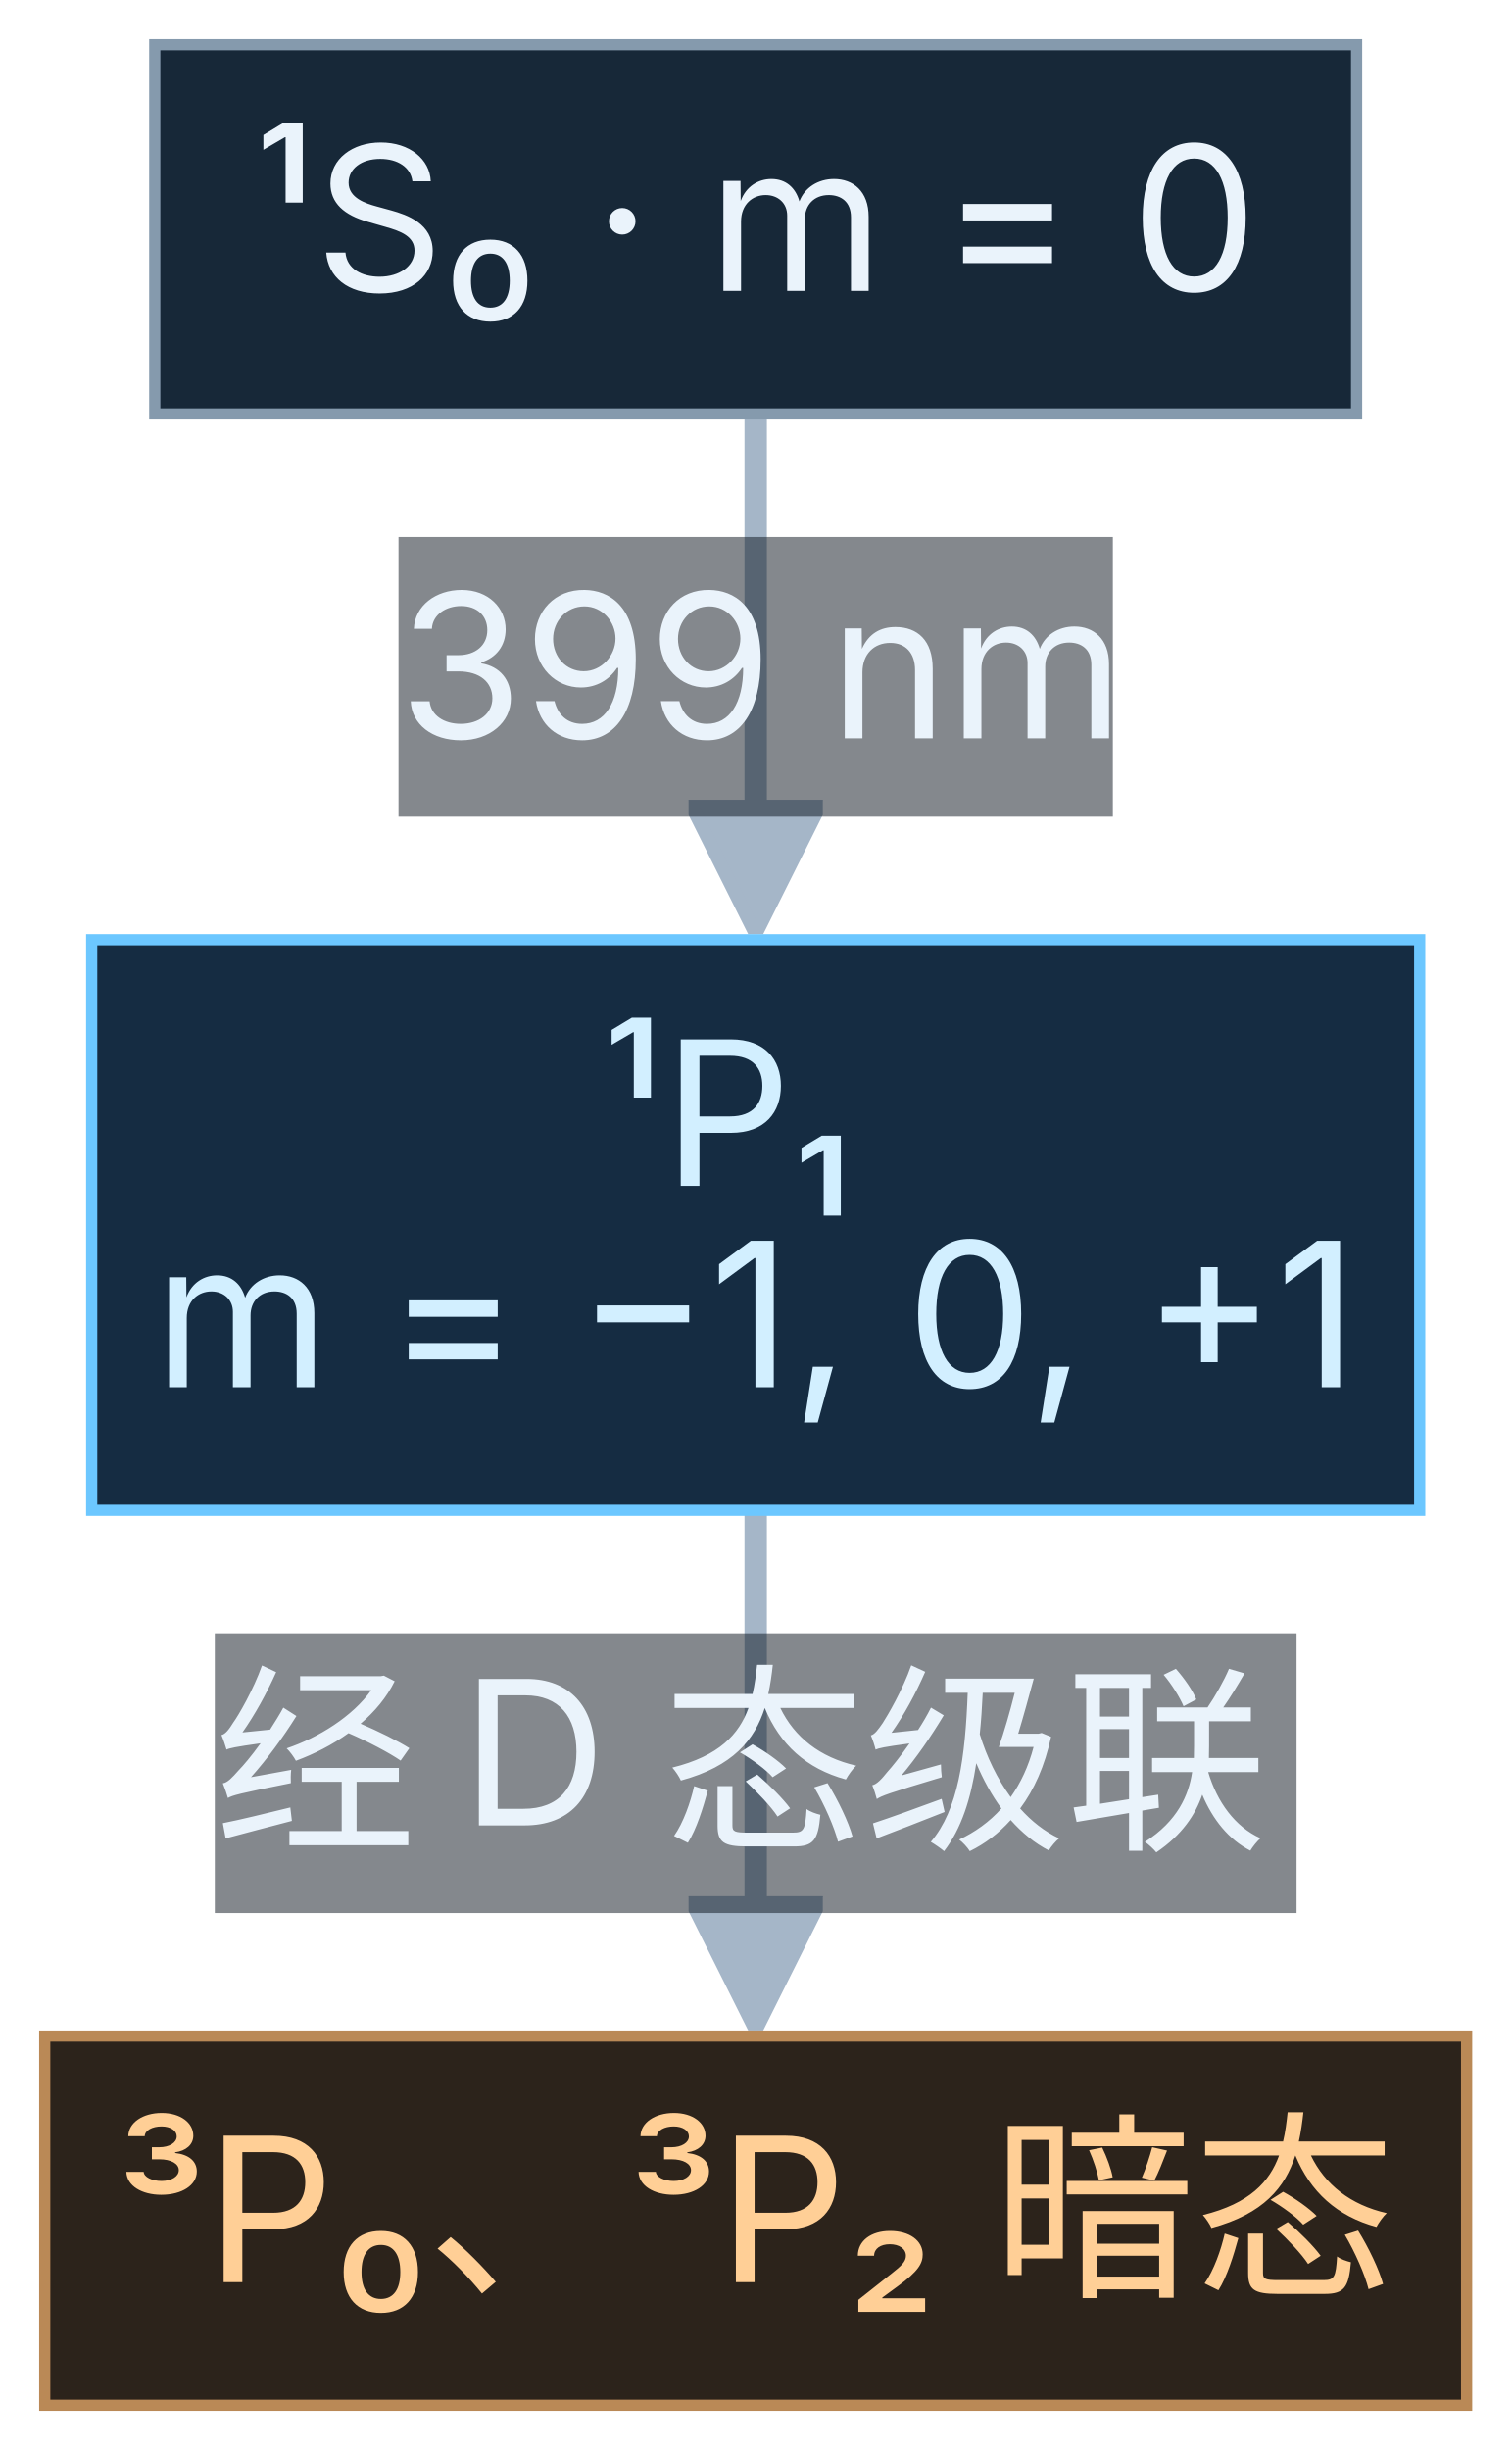
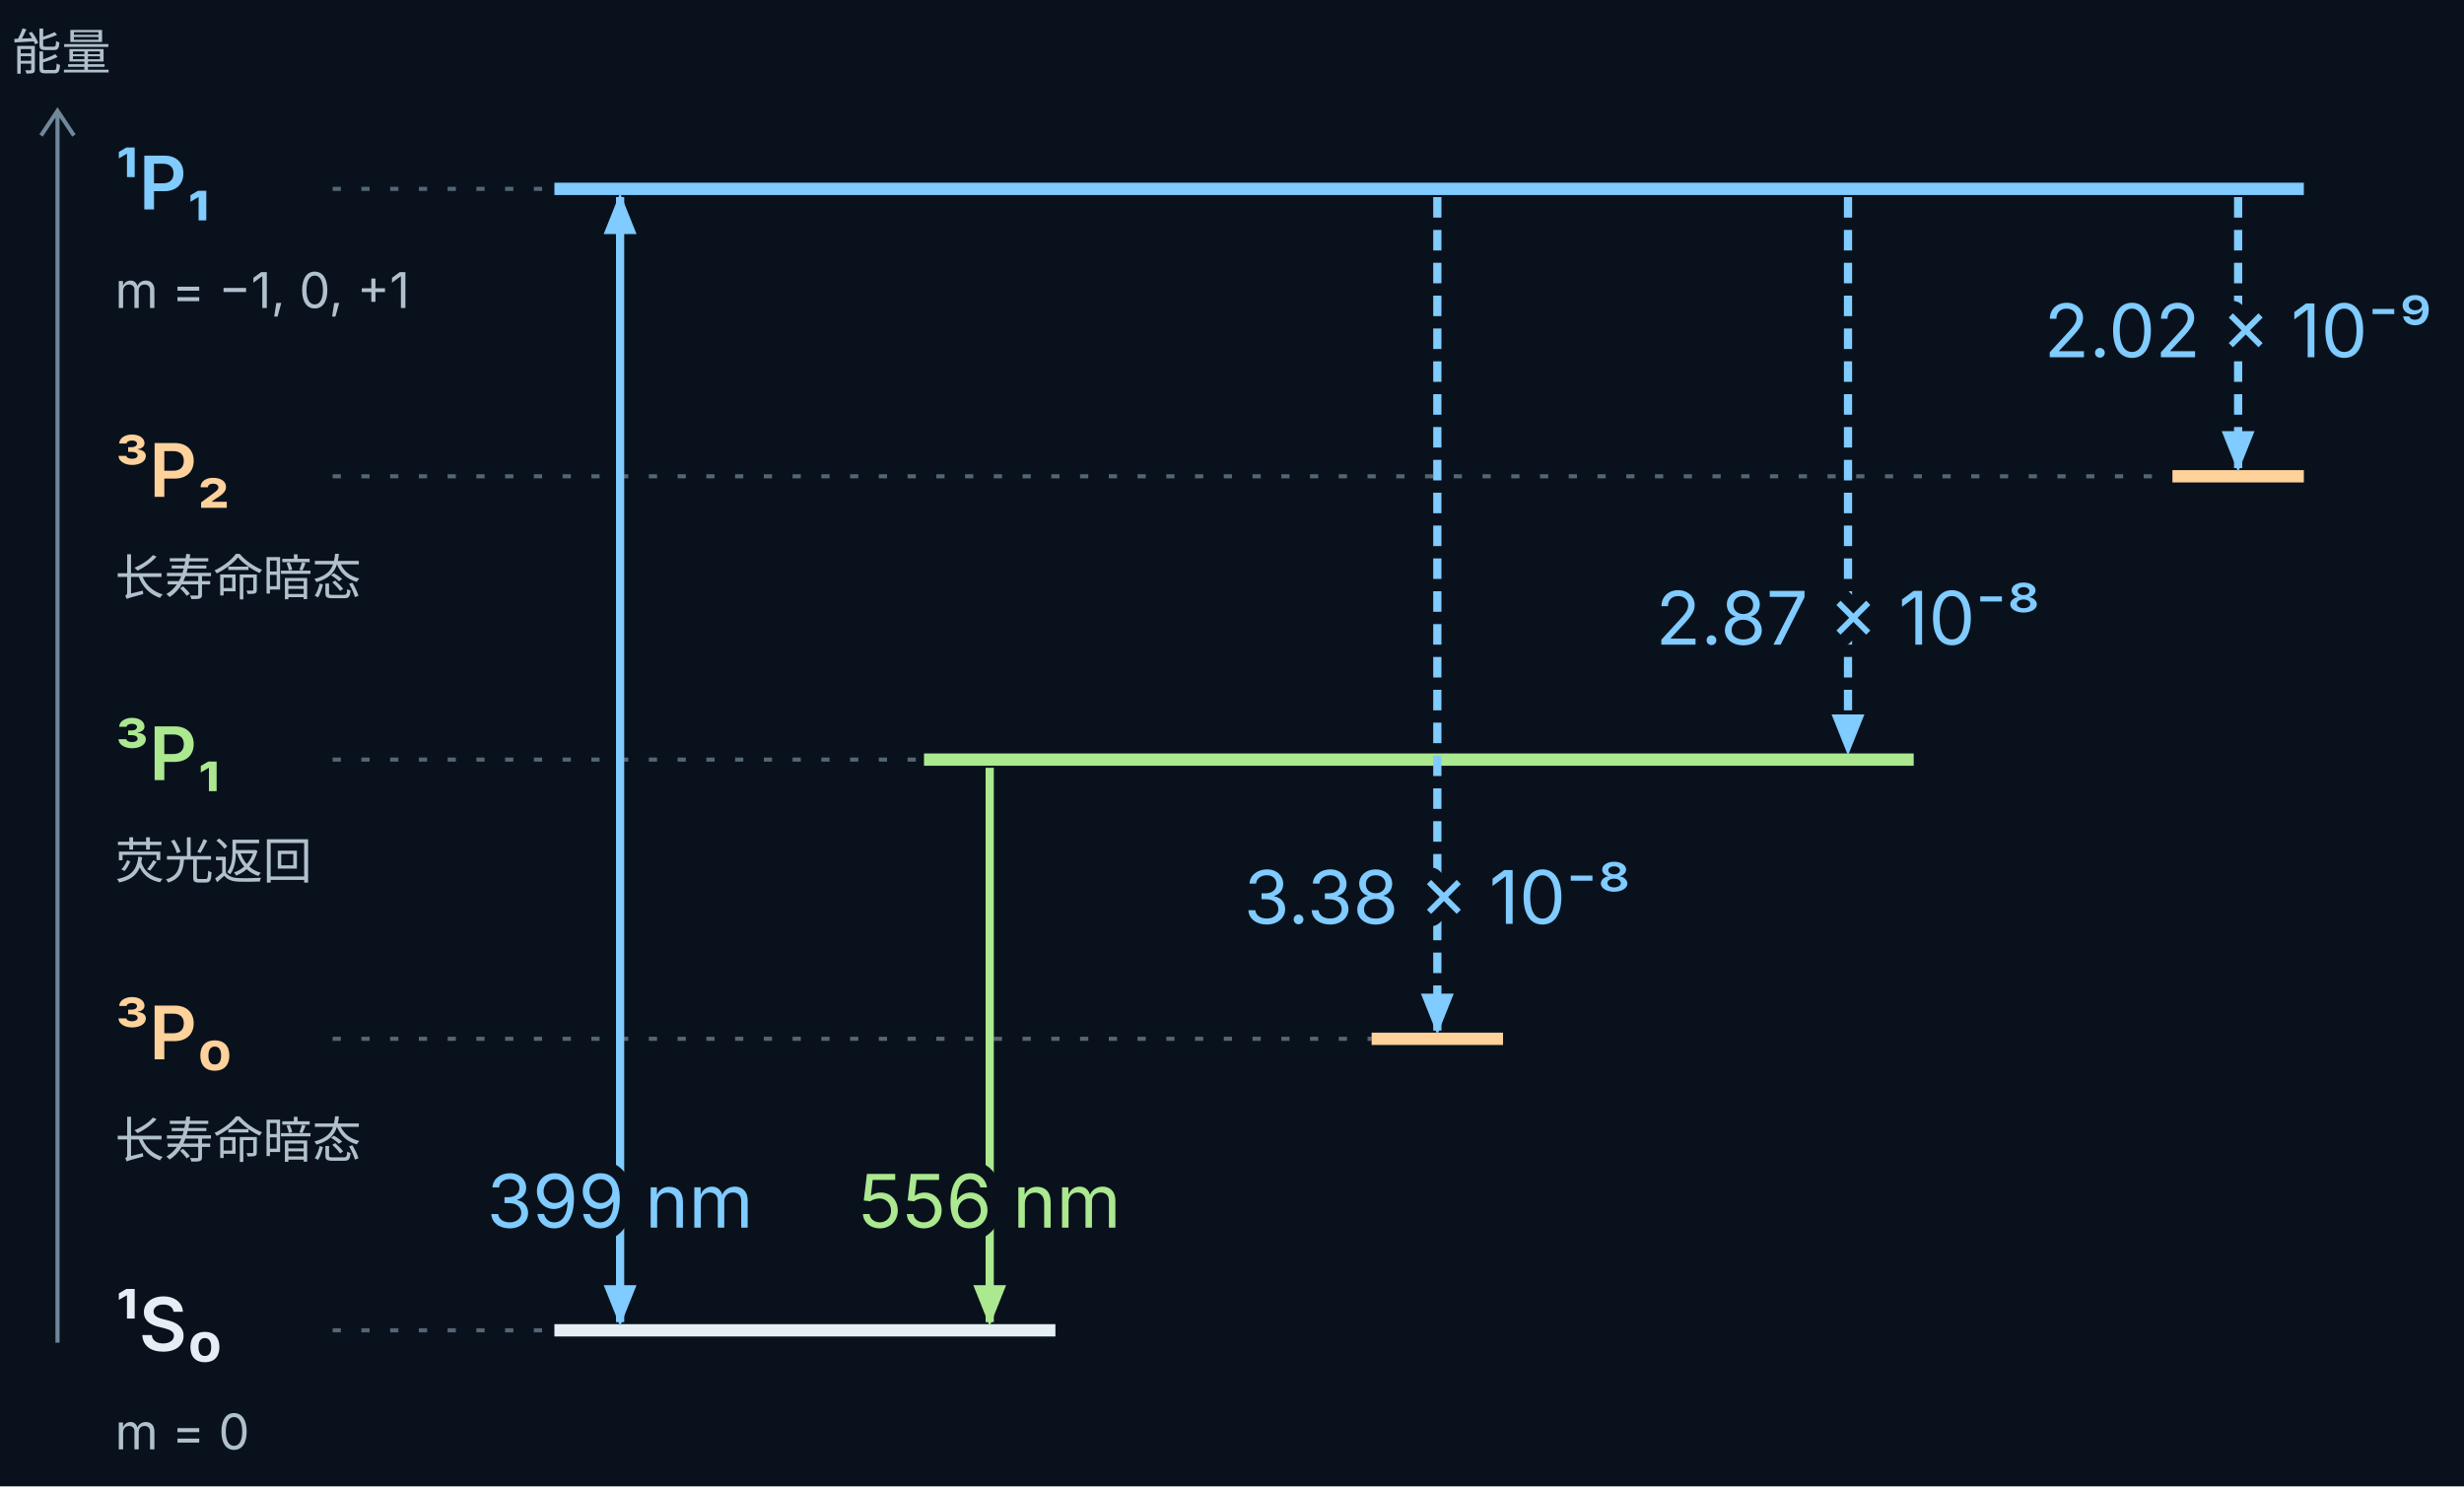
- <svg xmlns="http://www.w3.org/2000/svg" id="blue-rate-equations" width="100%" style="max-width: 135.109px;" viewBox="-4 -4 135.109 219" role="graphics-document document" aria-roledescription="flowchart-v2">
-   <style>#blue-rate-equations{font-family:Inter,PingFang SC,Microsoft YaHei,system-ui,sans-serif;font-size:18px;fill:#eaf3fb;}#blue-rate-equations .error-icon{fill:hsl(29.091, 41.772%, 20.49%);}#blue-rate-equations .error-text{fill:rgb(180.924, 203.411, 224.576);stroke:rgb(180.924, 203.411, 224.576);}#blue-rate-equations .edge-thickness-normal{stroke-width:2px;}#blue-rate-equations .edge-thickness-thick{stroke-width:3.5px;}#blue-rate-equations .edge-pattern-solid{stroke-dasharray:0;}#blue-rate-equations .edge-pattern-dashed{stroke-dasharray:3;}#blue-rate-equations .edge-pattern-dotted{stroke-dasharray:2;}#blue-rate-equations .marker{fill:#a5b6c8;stroke:#a5b6c8;}#blue-rate-equations .marker.cross{stroke:#a5b6c8;}#blue-rate-equations svg{font-family:Inter,PingFang SC,Microsoft YaHei,system-ui,sans-serif;font-size:18px;}#blue-rate-equations .label{font-family:Inter,PingFang SC,Microsoft YaHei,system-ui,sans-serif;color:#eaf3fb;}#blue-rate-equations .cluster-label text{fill:rgb(180.924, 203.411, 224.576);}#blue-rate-equations .cluster-label span,#blue-rate-equations p{color:rgb(180.924, 203.411, 224.576);}#blue-rate-equations .label text,#blue-rate-equations span,#blue-rate-equations p{fill:#eaf3fb;color:#eaf3fb;}#blue-rate-equations .node rect,#blue-rate-equations .node circle,#blue-rate-equations .node ellipse,#blue-rate-equations .node polygon,#blue-rate-equations .node path{fill:#172838;stroke:#859aad;stroke-width:1px;}#blue-rate-equations .flowchart-label text{text-anchor:middle;}#blue-rate-equations .node .katex path{fill:#000;stroke:#000;stroke-width:1px;}#blue-rate-equations .node .label{text-align:center;}#blue-rate-equations .node.clickable{cursor:pointer;}#blue-rate-equations .arrowheadPath{fill:#f6ede3;}#blue-rate-equations .edgePath .path{stroke:#a5b6c8;stroke-width:2.0px;}#blue-rate-equations .flowchart-link{stroke:#a5b6c8;fill:none;}#blue-rate-equations .edgeLabel{background-color:#09121c;text-align:center;}#blue-rate-equations .edgeLabel rect{opacity:0.5;background-color:#09121c;fill:#09121c;}#blue-rate-equations .labelBkg{background-color:rgba(9, 18, 28, 0.5);}#blue-rate-equations .cluster rect{fill:hsl(29.091, 41.772%, 20.49%);stroke:hsl(29.091, 1.772%, 10.49%);stroke-width:1px;}#blue-rate-equations .cluster text{fill:rgb(180.924, 203.411, 224.576);}#blue-rate-equations .cluster span,#blue-rate-equations p{color:rgb(180.924, 203.411, 224.576);}#blue-rate-equations div.mermaidTooltip{position:absolute;text-align:center;max-width:200px;padding:2px;font-family:Inter,PingFang SC,Microsoft YaHei,system-ui,sans-serif;font-size:12px;background:hsl(29.091, 41.772%, 20.49%);border:1px solid hsl(29.091, 1.772%, 10.49%);border-radius:2px;pointer-events:none;z-index:100;}#blue-rate-equations .flowchartTitleText{text-anchor:middle;font-size:18px;fill:#eaf3fb;}#blue-rate-equations :root{--mermaid-font-family:Inter,PingFang SC,Microsoft YaHei,system-ui,sans-serif;}#blue-rate-equations .blue rect{fill:rgb(21, 44, 66)!important;stroke:rgb(108, 199, 255)!important;color:rgb(210, 239, 255)!important;}#blue-rate-equations .blue polygon{fill:rgb(21, 44, 66)!important;stroke:rgb(108, 199, 255)!important;color:rgb(210, 239, 255)!important;}#blue-rate-equations .blue ellipse{fill:rgb(21, 44, 66)!important;stroke:rgb(108, 199, 255)!important;color:rgb(210, 239, 255)!important;}#blue-rate-equations .blue circle{fill:rgb(21, 44, 66)!important;stroke:rgb(108, 199, 255)!important;color:rgb(210, 239, 255)!important;}#blue-rate-equations .blue path{fill:rgb(21, 44, 66)!important;stroke:rgb(108, 199, 255)!important;color:rgb(210, 239, 255)!important;}#blue-rate-equations .blue tspan{fill:rgb(210, 239, 255)!important;}#blue-rate-equations .dark rect{fill:rgb(44, 35, 27)!important;stroke:rgb(186, 137, 86)!important;color:rgb(255, 207, 150)!important;}#blue-rate-equations .dark polygon{fill:rgb(44, 35, 27)!important;stroke:rgb(186, 137, 86)!important;color:rgb(255, 207, 150)!important;}#blue-rate-equations .dark ellipse{fill:rgb(44, 35, 27)!important;stroke:rgb(186, 137, 86)!important;color:rgb(255, 207, 150)!important;}#blue-rate-equations .dark circle{fill:rgb(44, 35, 27)!important;stroke:rgb(186, 137, 86)!important;color:rgb(255, 207, 150)!important;}#blue-rate-equations .dark path{fill:rgb(44, 35, 27)!important;stroke:rgb(186, 137, 86)!important;color:rgb(255, 207, 150)!important;}#blue-rate-equations .dark tspan{fill:rgb(255, 207, 150)!important;}</style>
+ <svg xmlns="http://www.w3.org/2000/svg" id="blue-rate-equations" width="600" viewBox="0 0 600 362" role="img" aria-roledescription="能级图" aria-describedby="chart-desc-blue-rate-equations" aria-labelledby="chart-title-blue-rate-equations" height="362" font-family="Inter, PingFang SC, Microsoft YaHei, system-ui, sans-serif" font-size="18">
+   <defs>
+     <marker id="blue-rate-equations-arrow-blue" viewBox="0 0 10 8" refX="9" refY="4" markerUnits="userSpaceOnUse" markerWidth="10" markerHeight="8" orient="auto-start-reverse">
+       <path d="M0 0L10 4L0 8Z" fill="#80cbff" />
+     </marker>
+     <marker id="blue-rate-equations-arrow-green" viewBox="0 0 10 8" refX="9" refY="4" markerUnits="userSpaceOnUse" markerWidth="10" markerHeight="8" orient="auto-start-reverse">
+       <path d="M0 0L10 4L0 8Z" fill="#abe890" />
+     </marker>
+   </defs>
+   <rect width="600" height="362" fill="#09121c" />
  <g>
-     <marker id="blue-rate-equations_flowchart-pointEnd" class="marker flowchart" viewBox="0 0 10 10" refX="6" refY="5" markerUnits="userSpaceOnUse" markerWidth="12" markerHeight="12" orient="auto">
-       <path d="M 0 0 L 10 5 L 0 10 z" class="arrowMarkerPath" style="stroke-width: 1; stroke-dasharray: 1, 0;" />
-     </marker>
-     <marker id="blue-rate-equations_flowchart-pointStart" class="marker flowchart" viewBox="0 0 10 10" refX="4.5" refY="5" markerUnits="userSpaceOnUse" markerWidth="12" markerHeight="12" orient="auto">
-       <path d="M 0 5 L 10 10 L 10 0 z" class="arrowMarkerPath" style="stroke-width: 1; stroke-dasharray: 1, 0;" />
-     </marker>
-     <marker id="blue-rate-equations_flowchart-circleEnd" class="marker flowchart" viewBox="0 0 10 10" refX="11" refY="5" markerUnits="userSpaceOnUse" markerWidth="11" markerHeight="11" orient="auto">
-       <circle cx="5" cy="5" r="5" class="arrowMarkerPath" style="stroke-width: 1; stroke-dasharray: 1, 0;" />
-     </marker>
-     <marker id="blue-rate-equations_flowchart-circleStart" class="marker flowchart" viewBox="0 0 10 10" refX="-1" refY="5" markerUnits="userSpaceOnUse" markerWidth="11" markerHeight="11" orient="auto">
-       <circle cx="5" cy="5" r="5" class="arrowMarkerPath" style="stroke-width: 1; stroke-dasharray: 1, 0;" />
-     </marker>
-     <marker id="blue-rate-equations_flowchart-crossEnd" class="marker cross flowchart" viewBox="0 0 11 11" refX="12" refY="5.2" markerUnits="userSpaceOnUse" markerWidth="11" markerHeight="11" orient="auto">
-       <path d="M 1,1 l 9,9 M 10,1 l -9,9" class="arrowMarkerPath" style="stroke-width: 2; stroke-dasharray: 1, 0;" />
-     </marker>
-     <marker id="blue-rate-equations_flowchart-crossStart" class="marker cross flowchart" viewBox="0 0 11 11" refX="-1" refY="5.2" markerUnits="userSpaceOnUse" markerWidth="11" markerHeight="11" orient="auto">
-       <path d="M 1,1 l 9,9 M 10,1 l -9,9" class="arrowMarkerPath" style="stroke-width: 2; stroke-dasharray: 1, 0;" />
-     </marker>
-     <g class="root">
-       <g class="clusters" />
-       <g class="edgePaths">
-         <path d="M63.555,33L63.555,56.5L63.555,74.7" id="L-G-B-0" class="edge-thickness-normal edge-pattern-solid flowchart-link LS-G LE-B" style="fill:none;" marker-end="url(#blue-rate-equations_flowchart-pointEnd)" />
-         <path d="M63.555,131L63.555,154.5L63.555,172.7" id="L-B-D-0" class="edge-thickness-normal edge-pattern-solid flowchart-link LS-B LE-D" style="fill:none;" marker-end="url(#blue-rate-equations_flowchart-pointEnd)" />
-       </g>
-       <g class="edgeLabels">
-         <g class="edgeLabel" transform="translate(63.55469, 56.5)">
-           <g class="label" transform="translate(-31.92969, -12.5)">
-             <rect rx="0" ry="0" width="63.859" height="25" />
-             <text style="">
-               <tspan xml:space="preserve" dy="1em" x="0" class="row">399 nm</tspan>
-             </text>
-           </g>
-         </g>
-         <g class="edgeLabel" transform="translate(63.55469, 154.5)">
-           <g class="label" transform="translate(-48.35156, -12.5)">
-             <rect rx="0" ry="0" width="96.703" height="25" />
-             <text style="">
-               <tspan xml:space="preserve" dy="1em" x="0" class="row">经 D 态级联</tspan>
-             </text>
-           </g>
-         </g>
-       </g>
-       <g class="nodes">
-         <g class="node default default flowchart-label" id="flowchart-G-4" data-node="true" data-id="G" transform="translate(63.55469, 16.5)">
-           <rect class="basic label-container" style="" rx="0" ry="0" x="-53.719" y="-16.5" width="107.438" height="33" />
-           <g class="label" style="" transform="translate(0, -12.5)">
-             <rect />
-             <text style="">
-               <tspan xml:space="preserve" dy="1em" x="0" class="row">¹S₀ · m = 0</tspan>
-             </text>
-           </g>
-         </g>
-         <g class="node default blue flowchart-label" id="flowchart-B-5" data-node="true" data-id="B" transform="translate(63.55469, 105.5)">
-           <rect class="basic label-container" style="" rx="0" ry="0" x="-59.359" y="-25.5" width="118.719" height="51" />
-           <g class="label" style="" transform="translate(0, -21.5)">
-             <rect />
-             <text style="">
-               <tspan xml:space="preserve" dy="1em" x="0" class="row">¹P₁</tspan>
-               <tspan xml:space="preserve" dy="1em" x="0" class="row">m = −1, 0, +1</tspan>
-             </text>
-           </g>
-         </g>
-         <g class="node default dark flowchart-label" id="flowchart-D-7" data-node="true" data-id="D" transform="translate(63.55469, 194.5)">
-           <rect class="basic label-container" style="" rx="0" ry="0" x="-63.555" y="-16.5" width="127.109" height="33" />
-           <g class="label" style="" transform="translate(0, -12.5)">
-             <rect />
-             <text style="">
-               <tspan xml:space="preserve" dy="1em" x="0" class="row">³P₀、³P₂ 暗态</tspan>
-             </text>
-           </g>
-         </g>
-       </g>
+     <text x="3" y="17" fill="#afc0cc" font-size="12">能量</text>
+     <path d="M14 327V27m-4 6 4-6 4 6" stroke="#71879a" fill="none" />
+     <g class="level" id="blue-rate-equations-G" data-node="true" data-id="G">
+       <text class="term" x="28" y="329" fill="#e5eef5" font-weight="600">¹S₀</text>
+       <text x="28" y="353" font-size="12" fill="#b1c0cd">m = 0</text>
+       <line x1="81" x2="135" y1="324" y2="324" stroke="#546575" stroke-dasharray="2 5" />
+       <line class="level-line" x1="135" x2="257" y1="324" y2="324" stroke="#e5eef5" stroke-width="3" />
+     </g>
+     <g class="level" id="blue-rate-equations-B" data-node="true" data-id="B">
+       <text class="term" x="28" y="51" fill="#80cbff" font-weight="600">¹P₁</text>
+       <text x="28" y="75" font-size="12" fill="#b1c0cd">m = −1, 0, +1</text>
+       <line x1="81" x2="135" y1="46" y2="46" stroke="#546575" stroke-dasharray="2 5" />
+       <line class="level-line" x1="135" x2="561" y1="46" y2="46" stroke="#80cbff" stroke-width="3" />
+     </g>
+     <g class="level" id="blue-rate-equations-V" data-node="true" data-id="V">
+       <text class="term" x="28" y="190" fill="#abe890" font-weight="600">³P₁</text>
+       <text x="28" y="214" font-size="12" fill="#b1c0cd">荧光返回</text>
+       <line x1="81" x2="225" y1="185" y2="185" stroke="#546575" stroke-dasharray="2 5" />
+       <line class="level-line" x1="225" x2="466" y1="185" y2="185" stroke="#abe890" stroke-width="3" />
+     </g>
+     <g class="level" id="blue-rate-equations-P0" data-node="true" data-id="P0">
+       <text class="term" x="28" y="258" fill="#ffd19b" font-weight="600">³P₀</text>
+       <text x="28" y="282" font-size="12" fill="#b1c0cd">长寿命暗态</text>
+       <line x1="81" x2="334" y1="253" y2="253" stroke="#546575" stroke-dasharray="2 5" />
+       <line class="level-line" x1="334" x2="366" y1="253" y2="253" stroke="#ffd19b" stroke-width="3" />
+     </g>
+     <g class="level" id="blue-rate-equations-P2" data-node="true" data-id="P2">
+       <text class="term" x="28" y="121" fill="#ffd19b" font-weight="600">³P₂</text>
+       <text x="28" y="145" font-size="12" fill="#b1c0cd">长寿命暗态</text>
+       <line x1="81" x2="529" y1="116" y2="116" stroke="#546575" stroke-dasharray="2 5" />
+       <line class="level-line" x1="529" x2="561" y1="116" y2="116" stroke="#ffd19b" stroke-width="3" />
+     </g>
+   </g>
+   <g>
+     <g class="transition" data-from="G" data-to="B">
+       <path d="M151 322V48" id="L-G-B-0" class="transition-line" marker-start="url(#blue-rate-equations-arrow-blue)" marker-end="url(#blue-rate-equations-arrow-blue)" stroke="#80cbff" stroke-width="2" fill="none" />
+       <text x="151" y="299" text-anchor="middle" fill="#80cbff" paint-order="stroke" stroke="#09121c" stroke-width="6" stroke-linejoin="round">399 nm</text>
+     </g>
+     <g class="transition" data-from="V" data-to="G">
+       <path d="M241 187V322" id="L-V-G-0" class="transition-line" marker-end="url(#blue-rate-equations-arrow-green)" stroke="#abe890" stroke-width="2" fill="none" />
+       <text x="241" y="299" text-anchor="middle" fill="#abe890" paint-order="stroke" stroke="#09121c" stroke-width="6" stroke-linejoin="round">556 nm</text>
+     </g>
+     <g class="transition" data-from="B" data-to="P0">
+       <path d="M350 48V251" id="L-B-P0-0" class="transition-line" marker-end="url(#blue-rate-equations-arrow-blue)" stroke="#80cbff" stroke-width="2" fill="none" stroke-dasharray="5 3" />
+       <text x="350" y="225" text-anchor="middle" fill="#80cbff" paint-order="stroke" stroke="#09121c" stroke-width="6" stroke-linejoin="round">3.38 × 10⁻⁸</text>
+     </g>
+     <g class="transition" data-from="B" data-to="V">
+       <path d="M450 48V183" id="L-B-V-0" class="transition-line" marker-end="url(#blue-rate-equations-arrow-blue)" stroke="#80cbff" stroke-width="2" fill="none" stroke-dasharray="5 3" />
+       <text x="450" y="157" text-anchor="middle" fill="#80cbff" paint-order="stroke" stroke="#09121c" stroke-width="6" stroke-linejoin="round">2.87 × 10⁻⁸</text>
+     </g>
+     <g class="transition" data-from="B" data-to="P2">
+       <path d="M545 48V114" id="L-B-P2-0" class="transition-line" marker-end="url(#blue-rate-equations-arrow-blue)" stroke="#80cbff" stroke-width="2" fill="none" stroke-dasharray="5 3" />
+       <text x="545" y="87" text-anchor="middle" fill="#80cbff" paint-order="stroke" stroke="#09121c" stroke-width="6" stroke-linejoin="round">2.02 × 10⁻⁹</text>
    </g>
  </g>
</svg>
